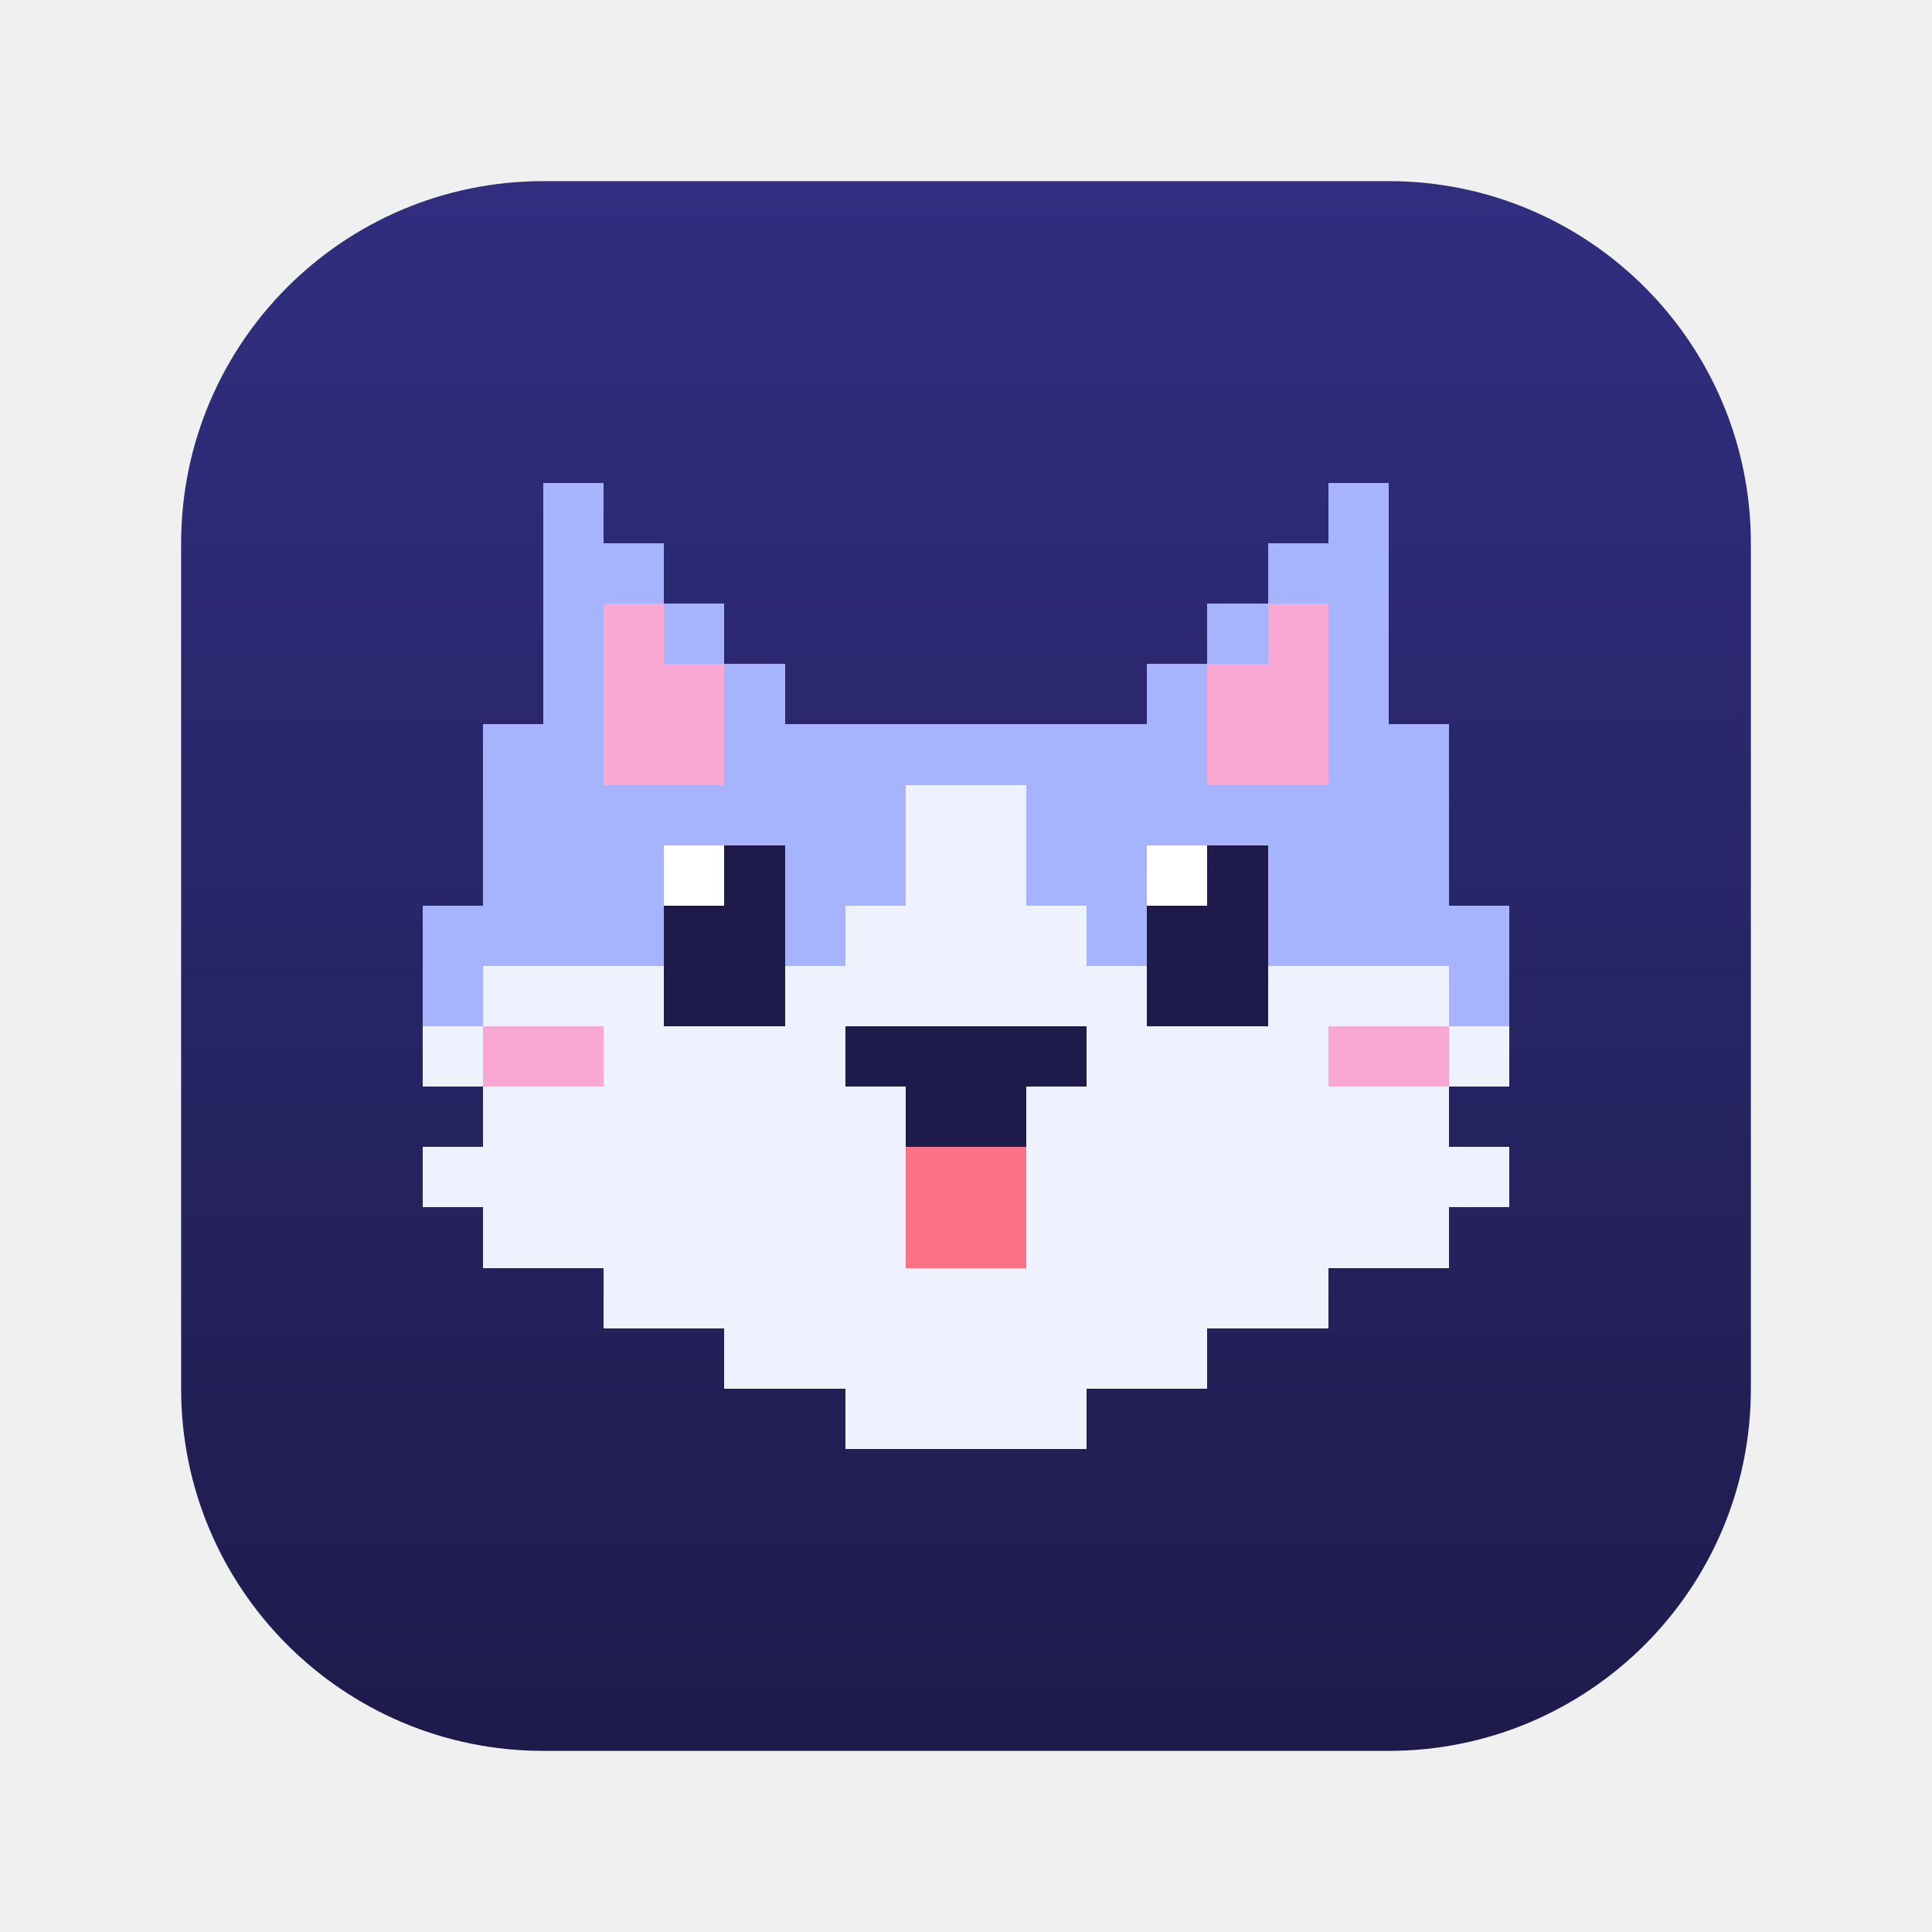
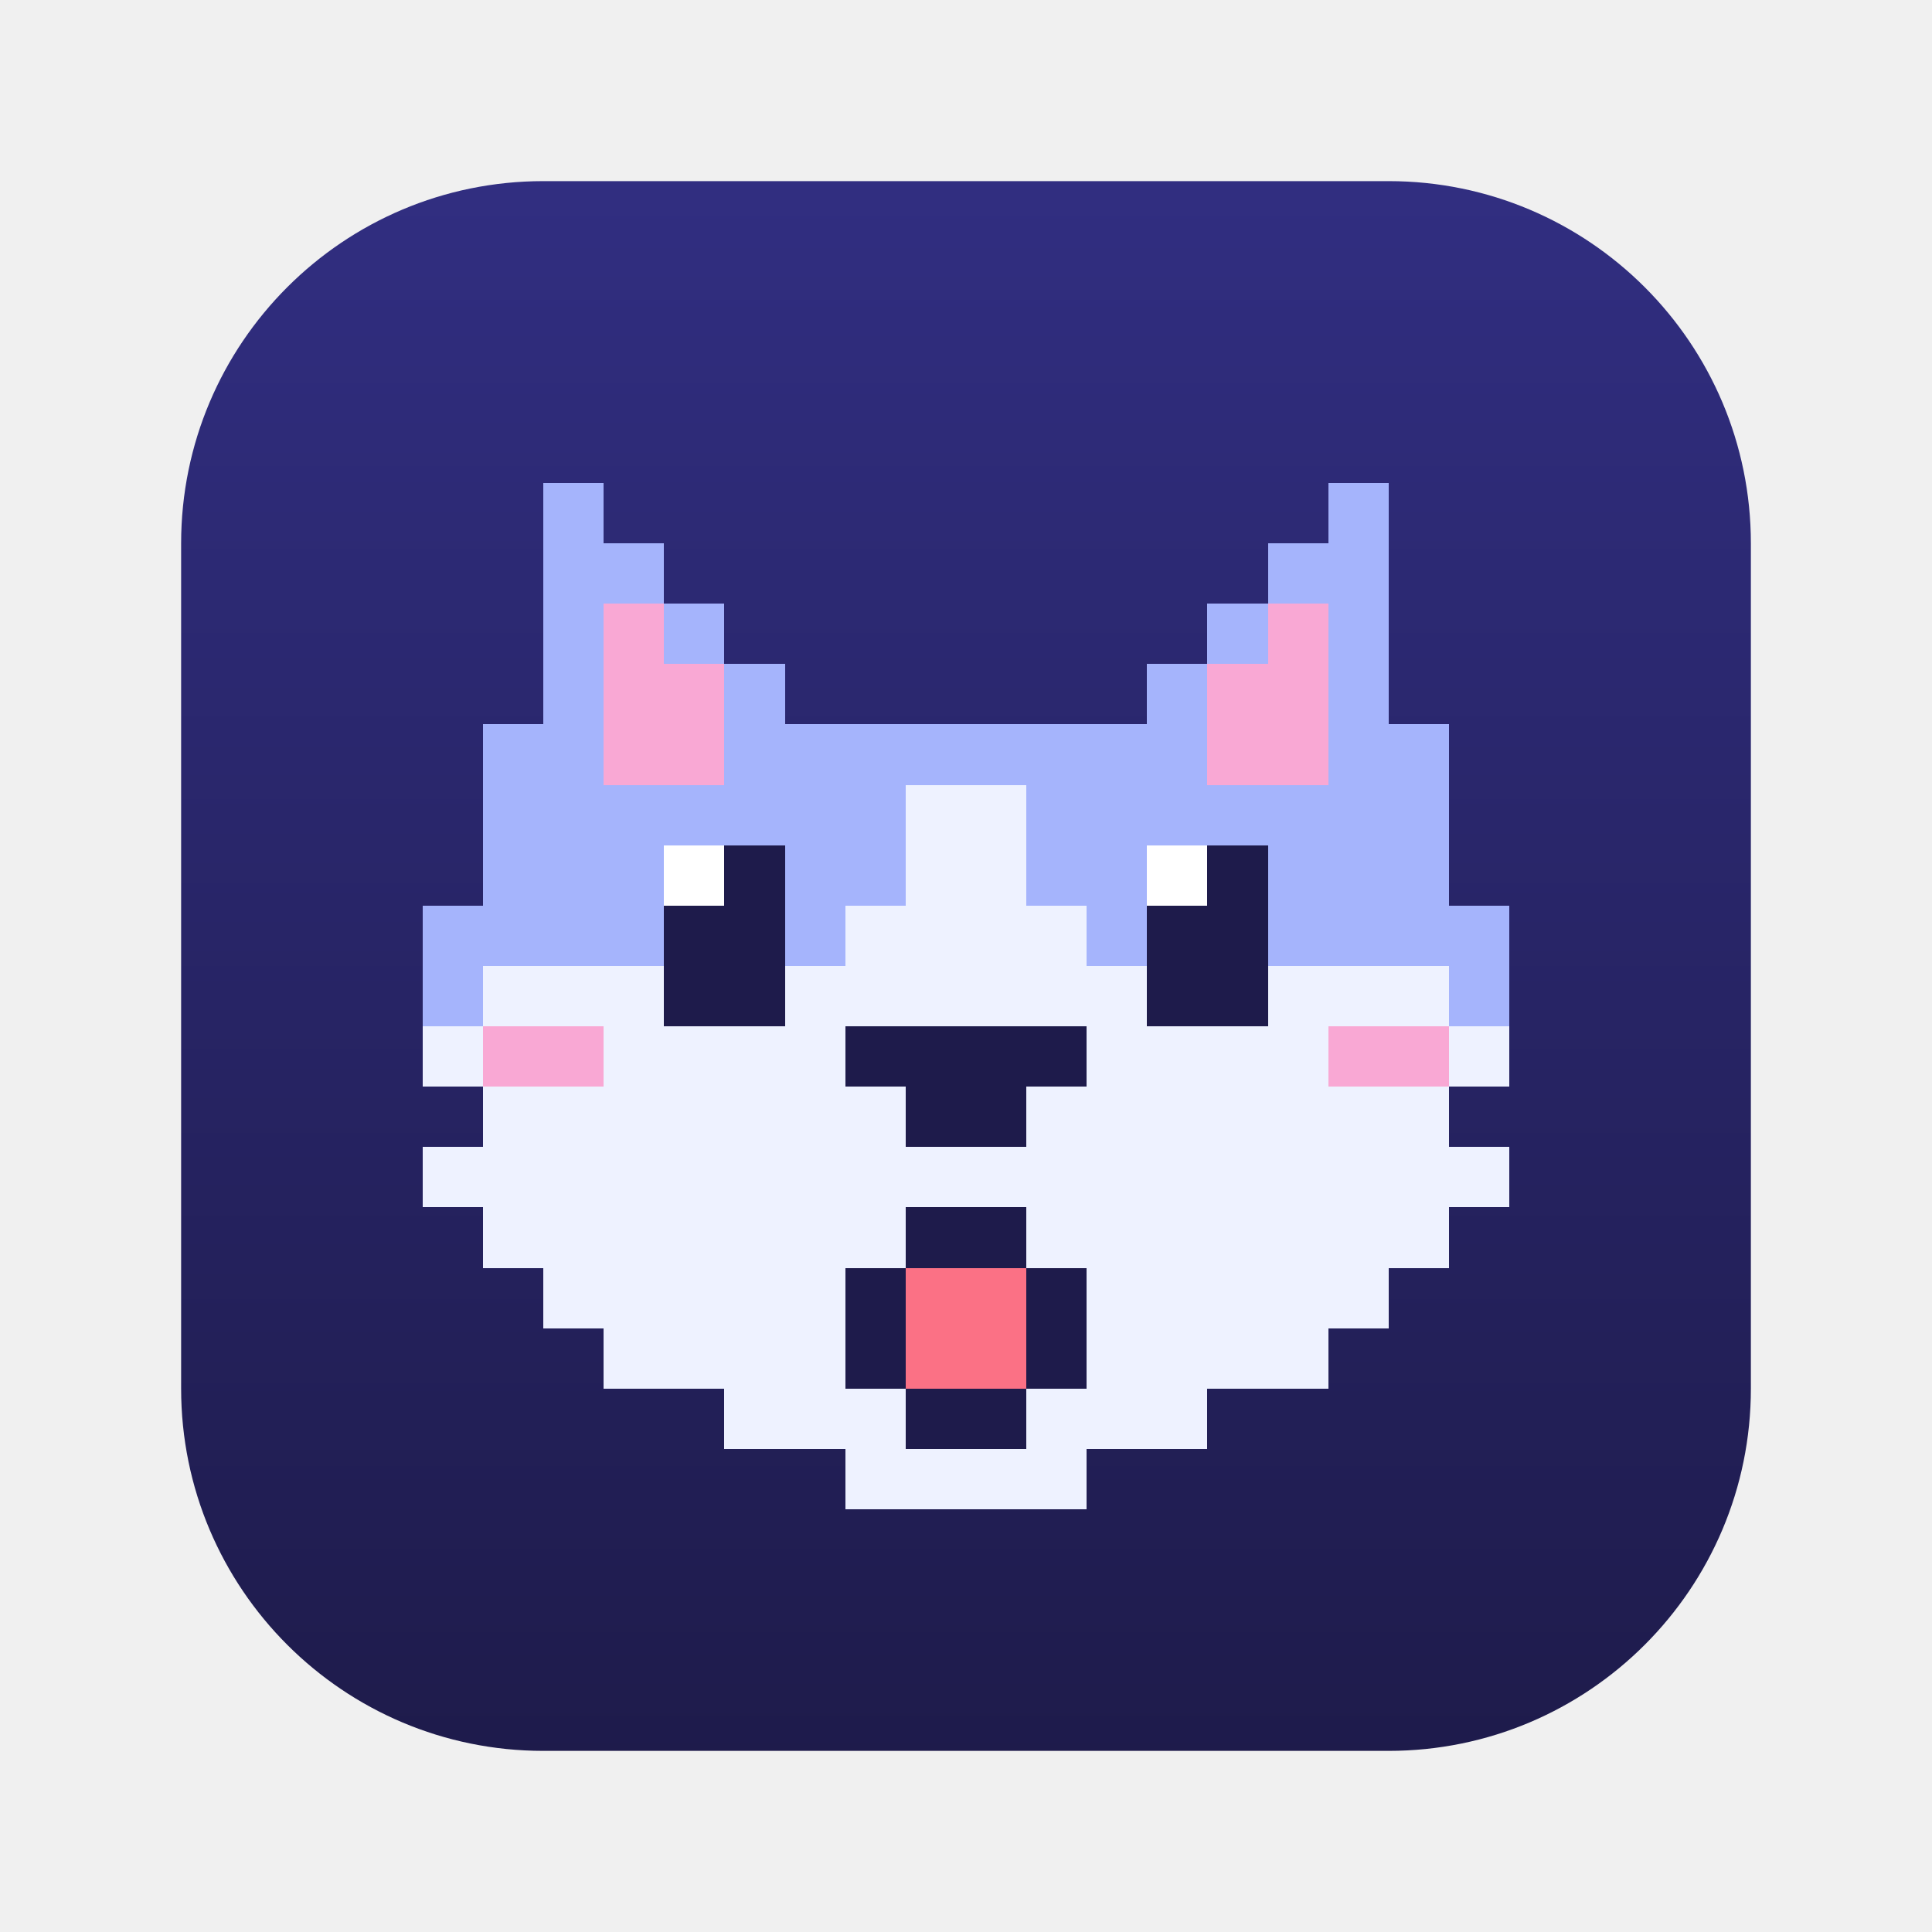
<svg xmlns="http://www.w3.org/2000/svg" viewBox="0 0 32 32" width="32" height="32">
  <defs>
    <linearGradient id="bg" x1="0" y1="0" x2="0" y2="1">
      <stop offset="0" stop-color="#312e81" />
      <stop offset="1" stop-color="#1e1b4b" />
    </linearGradient>
  </defs>
  <rect x="3" y="3" width="26" height="26" rx="6" fill="url(#bg)" />
  <g shape-rendering="crispEdges">
    <rect x="9" y="8" width="1" height="1" fill="#a5b4fc" />
    <rect x="22" y="8" width="1" height="1" fill="#a5b4fc" />
    <rect x="9" y="9" width="2" height="1" fill="#a5b4fc" />
    <rect x="21" y="9" width="2" height="1" fill="#a5b4fc" />
    <rect x="9" y="10" width="1" height="1" fill="#a5b4fc" />
    <rect x="10" y="10" width="1" height="1" fill="#f9a8d4" />
    <rect x="11" y="10" width="1" height="1" fill="#a5b4fc" />
    <rect x="20" y="10" width="1" height="1" fill="#a5b4fc" />
    <rect x="21" y="10" width="1" height="1" fill="#f9a8d4" />
    <rect x="22" y="10" width="1" height="1" fill="#a5b4fc" />
    <rect x="9" y="11" width="1" height="1" fill="#a5b4fc" />
    <rect x="10" y="11" width="2" height="1" fill="#f9a8d4" />
    <rect x="12" y="11" width="1" height="1" fill="#a5b4fc" />
    <rect x="19" y="11" width="1" height="1" fill="#a5b4fc" />
    <rect x="20" y="11" width="2" height="1" fill="#f9a8d4" />
    <rect x="22" y="11" width="1" height="1" fill="#a5b4fc" />
    <rect x="8" y="12" width="2" height="1" fill="#a5b4fc" />
    <rect x="10" y="12" width="2" height="1" fill="#f9a8d4" />
    <rect x="12" y="12" width="8" height="1" fill="#a5b4fc" />
    <rect x="20" y="12" width="2" height="1" fill="#f9a8d4" />
    <rect x="22" y="12" width="2" height="1" fill="#a5b4fc" />
    <rect x="8" y="13" width="7" height="1" fill="#a5b4fc" />
    <rect x="15" y="13" width="2" height="1" fill="#eef2ff" />
    <rect x="17" y="13" width="7" height="1" fill="#a5b4fc" />
    <rect x="8" y="14" width="3" height="1" fill="#a5b4fc" />
    <rect x="11" y="14" width="1" height="1" fill="#ffffff" />
    <rect x="12" y="14" width="1" height="1" fill="#1e1b4b" />
    <rect x="13" y="14" width="2" height="1" fill="#a5b4fc" />
    <rect x="15" y="14" width="2" height="1" fill="#eef2ff" />
    <rect x="17" y="14" width="2" height="1" fill="#a5b4fc" />
    <rect x="19" y="14" width="1" height="1" fill="#ffffff" />
    <rect x="20" y="14" width="1" height="1" fill="#1e1b4b" />
    <rect x="21" y="14" width="3" height="1" fill="#a5b4fc" />
    <rect x="7" y="15" width="4" height="1" fill="#a5b4fc" />
    <rect x="11" y="15" width="2" height="1" fill="#1e1b4b" />
    <rect x="13" y="15" width="1" height="1" fill="#a5b4fc" />
    <rect x="14" y="15" width="4" height="1" fill="#eef2ff" />
    <rect x="18" y="15" width="1" height="1" fill="#a5b4fc" />
    <rect x="19" y="15" width="2" height="1" fill="#1e1b4b" />
    <rect x="21" y="15" width="4" height="1" fill="#a5b4fc" />
    <rect x="7" y="16" width="1" height="1" fill="#a5b4fc" />
    <rect x="8" y="16" width="3" height="1" fill="#eef2ff" />
    <rect x="11" y="16" width="2" height="1" fill="#1e1b4b" />
    <rect x="13" y="16" width="6" height="1" fill="#eef2ff" />
    <rect x="19" y="16" width="2" height="1" fill="#1e1b4b" />
    <rect x="21" y="16" width="3" height="1" fill="#eef2ff" />
    <rect x="24" y="16" width="1" height="1" fill="#a5b4fc" />
    <rect x="7" y="17" width="1" height="1" fill="#eef2ff" />
    <rect x="8" y="17" width="2" height="1" fill="#f9a8d4" />
    <rect x="10" y="17" width="4" height="1" fill="#eef2ff" />
    <rect x="14" y="17" width="4" height="1" fill="#1e1b4b" />
    <rect x="18" y="17" width="4" height="1" fill="#eef2ff" />
    <rect x="22" y="17" width="2" height="1" fill="#f9a8d4" />
    <rect x="24" y="17" width="1" height="1" fill="#eef2ff" />
    <rect x="8" y="18" width="7" height="1" fill="#eef2ff" />
    <rect x="15" y="18" width="2" height="1" fill="#1e1b4b" />
    <rect x="17" y="18" width="7" height="1" fill="#eef2ff" />
-     <rect x="7" y="19" width="8" height="1" fill="#eef2ff" />
-     <rect x="15" y="19" width="2" height="1" fill="#fb7185" />
-     <rect x="17" y="19" width="8" height="1" fill="#eef2ff" />
+     <rect x="7" y="19" width="18" height="1" fill="#eef2ff" />
    <rect x="8" y="20" width="7" height="1" fill="#eef2ff" />
-     <rect x="15" y="20" width="2" height="1" fill="#fb7185" />
+     <rect x="15" y="20" width="2" height="1" fill="#1e1b4b" />
    <rect x="17" y="20" width="7" height="1" fill="#eef2ff" />
-     <rect x="10" y="21" width="12" height="1" fill="#eef2ff" />
-     <rect x="12" y="22" width="8" height="1" fill="#eef2ff" />
-     <rect x="14" y="23" width="4" height="1" fill="#eef2ff" />
+     <rect x="9" y="21" width="5" height="1" fill="#eef2ff" />
+     <rect x="14" y="21" width="1" height="1" fill="#1e1b4b" />
+     <rect x="15" y="21" width="2" height="1" fill="#fb7185" />
+     <rect x="17" y="21" width="1" height="1" fill="#1e1b4b" />
+     <rect x="18" y="21" width="5" height="1" fill="#eef2ff" />
+     <rect x="10" y="22" width="4" height="1" fill="#eef2ff" />
+     <rect x="14" y="22" width="1" height="1" fill="#1e1b4b" />
+     <rect x="15" y="22" width="2" height="1" fill="#fb7185" />
+     <rect x="17" y="22" width="1" height="1" fill="#1e1b4b" />
+     <rect x="18" y="22" width="4" height="1" fill="#eef2ff" />
+     <rect x="12" y="23" width="3" height="1" fill="#eef2ff" />
+     <rect x="15" y="23" width="2" height="1" fill="#1e1b4b" />
+     <rect x="17" y="23" width="3" height="1" fill="#eef2ff" />
+     <rect x="14" y="24" width="4" height="1" fill="#eef2ff" />
  </g>
</svg>
